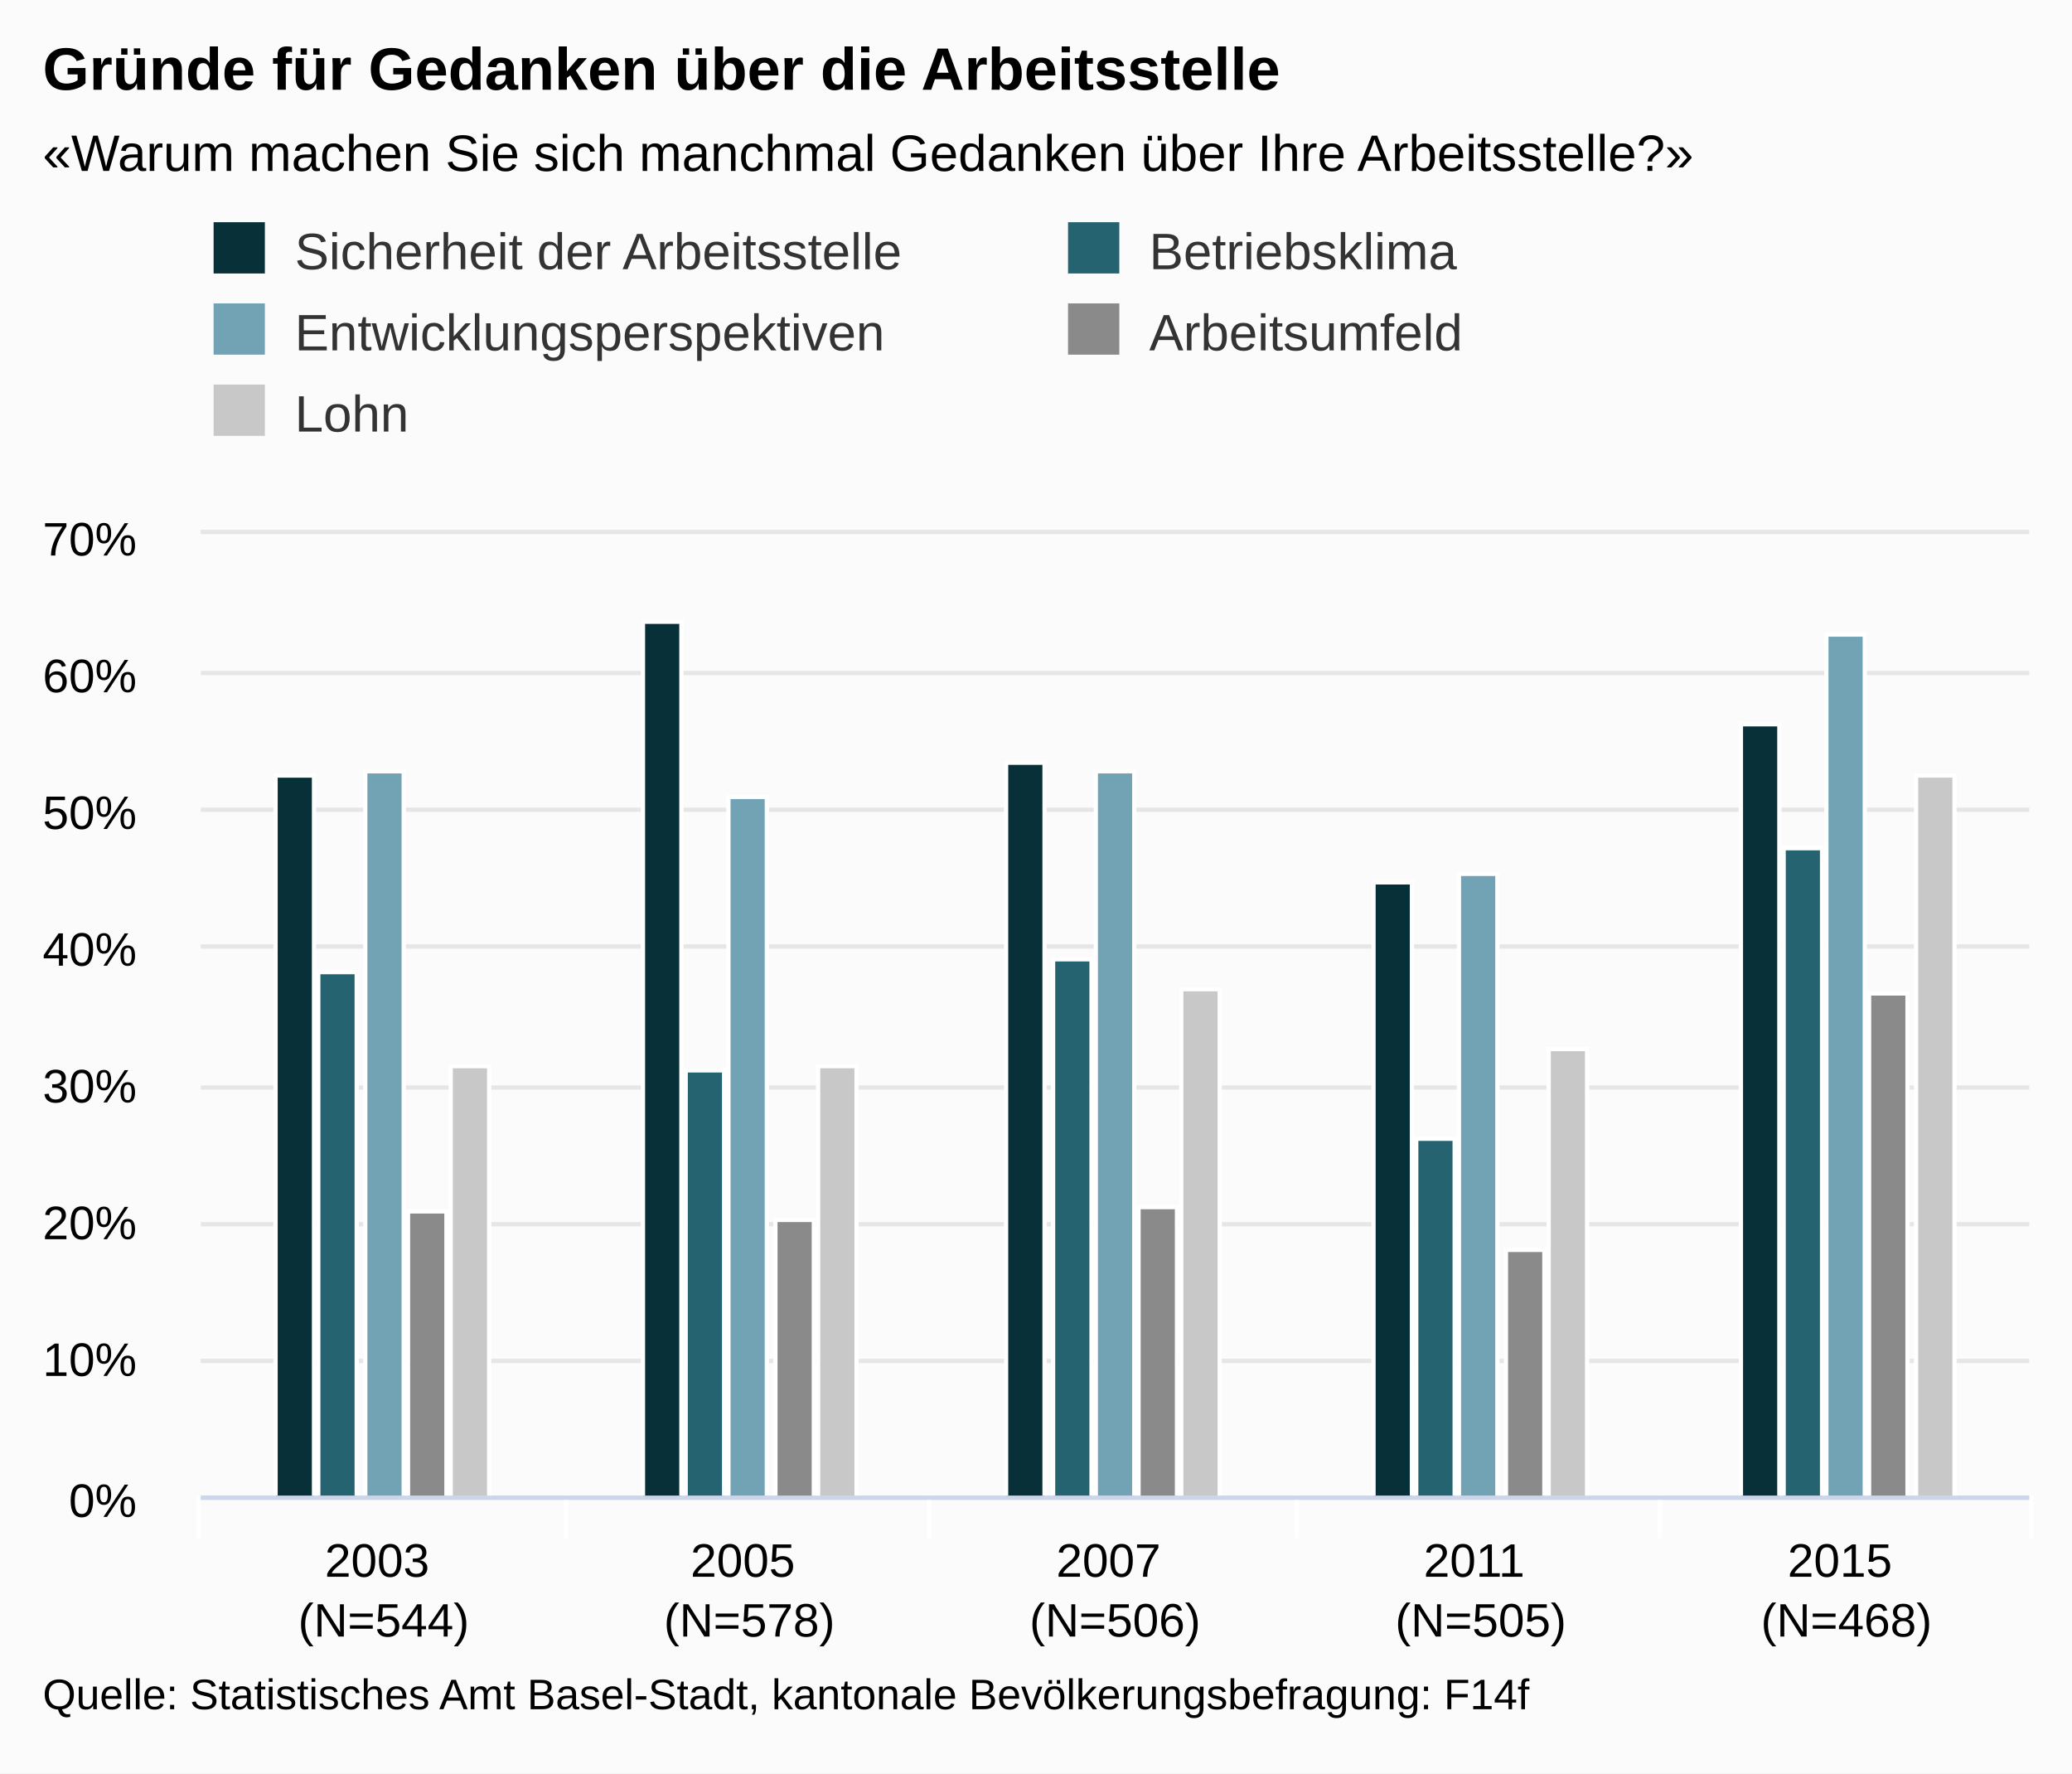
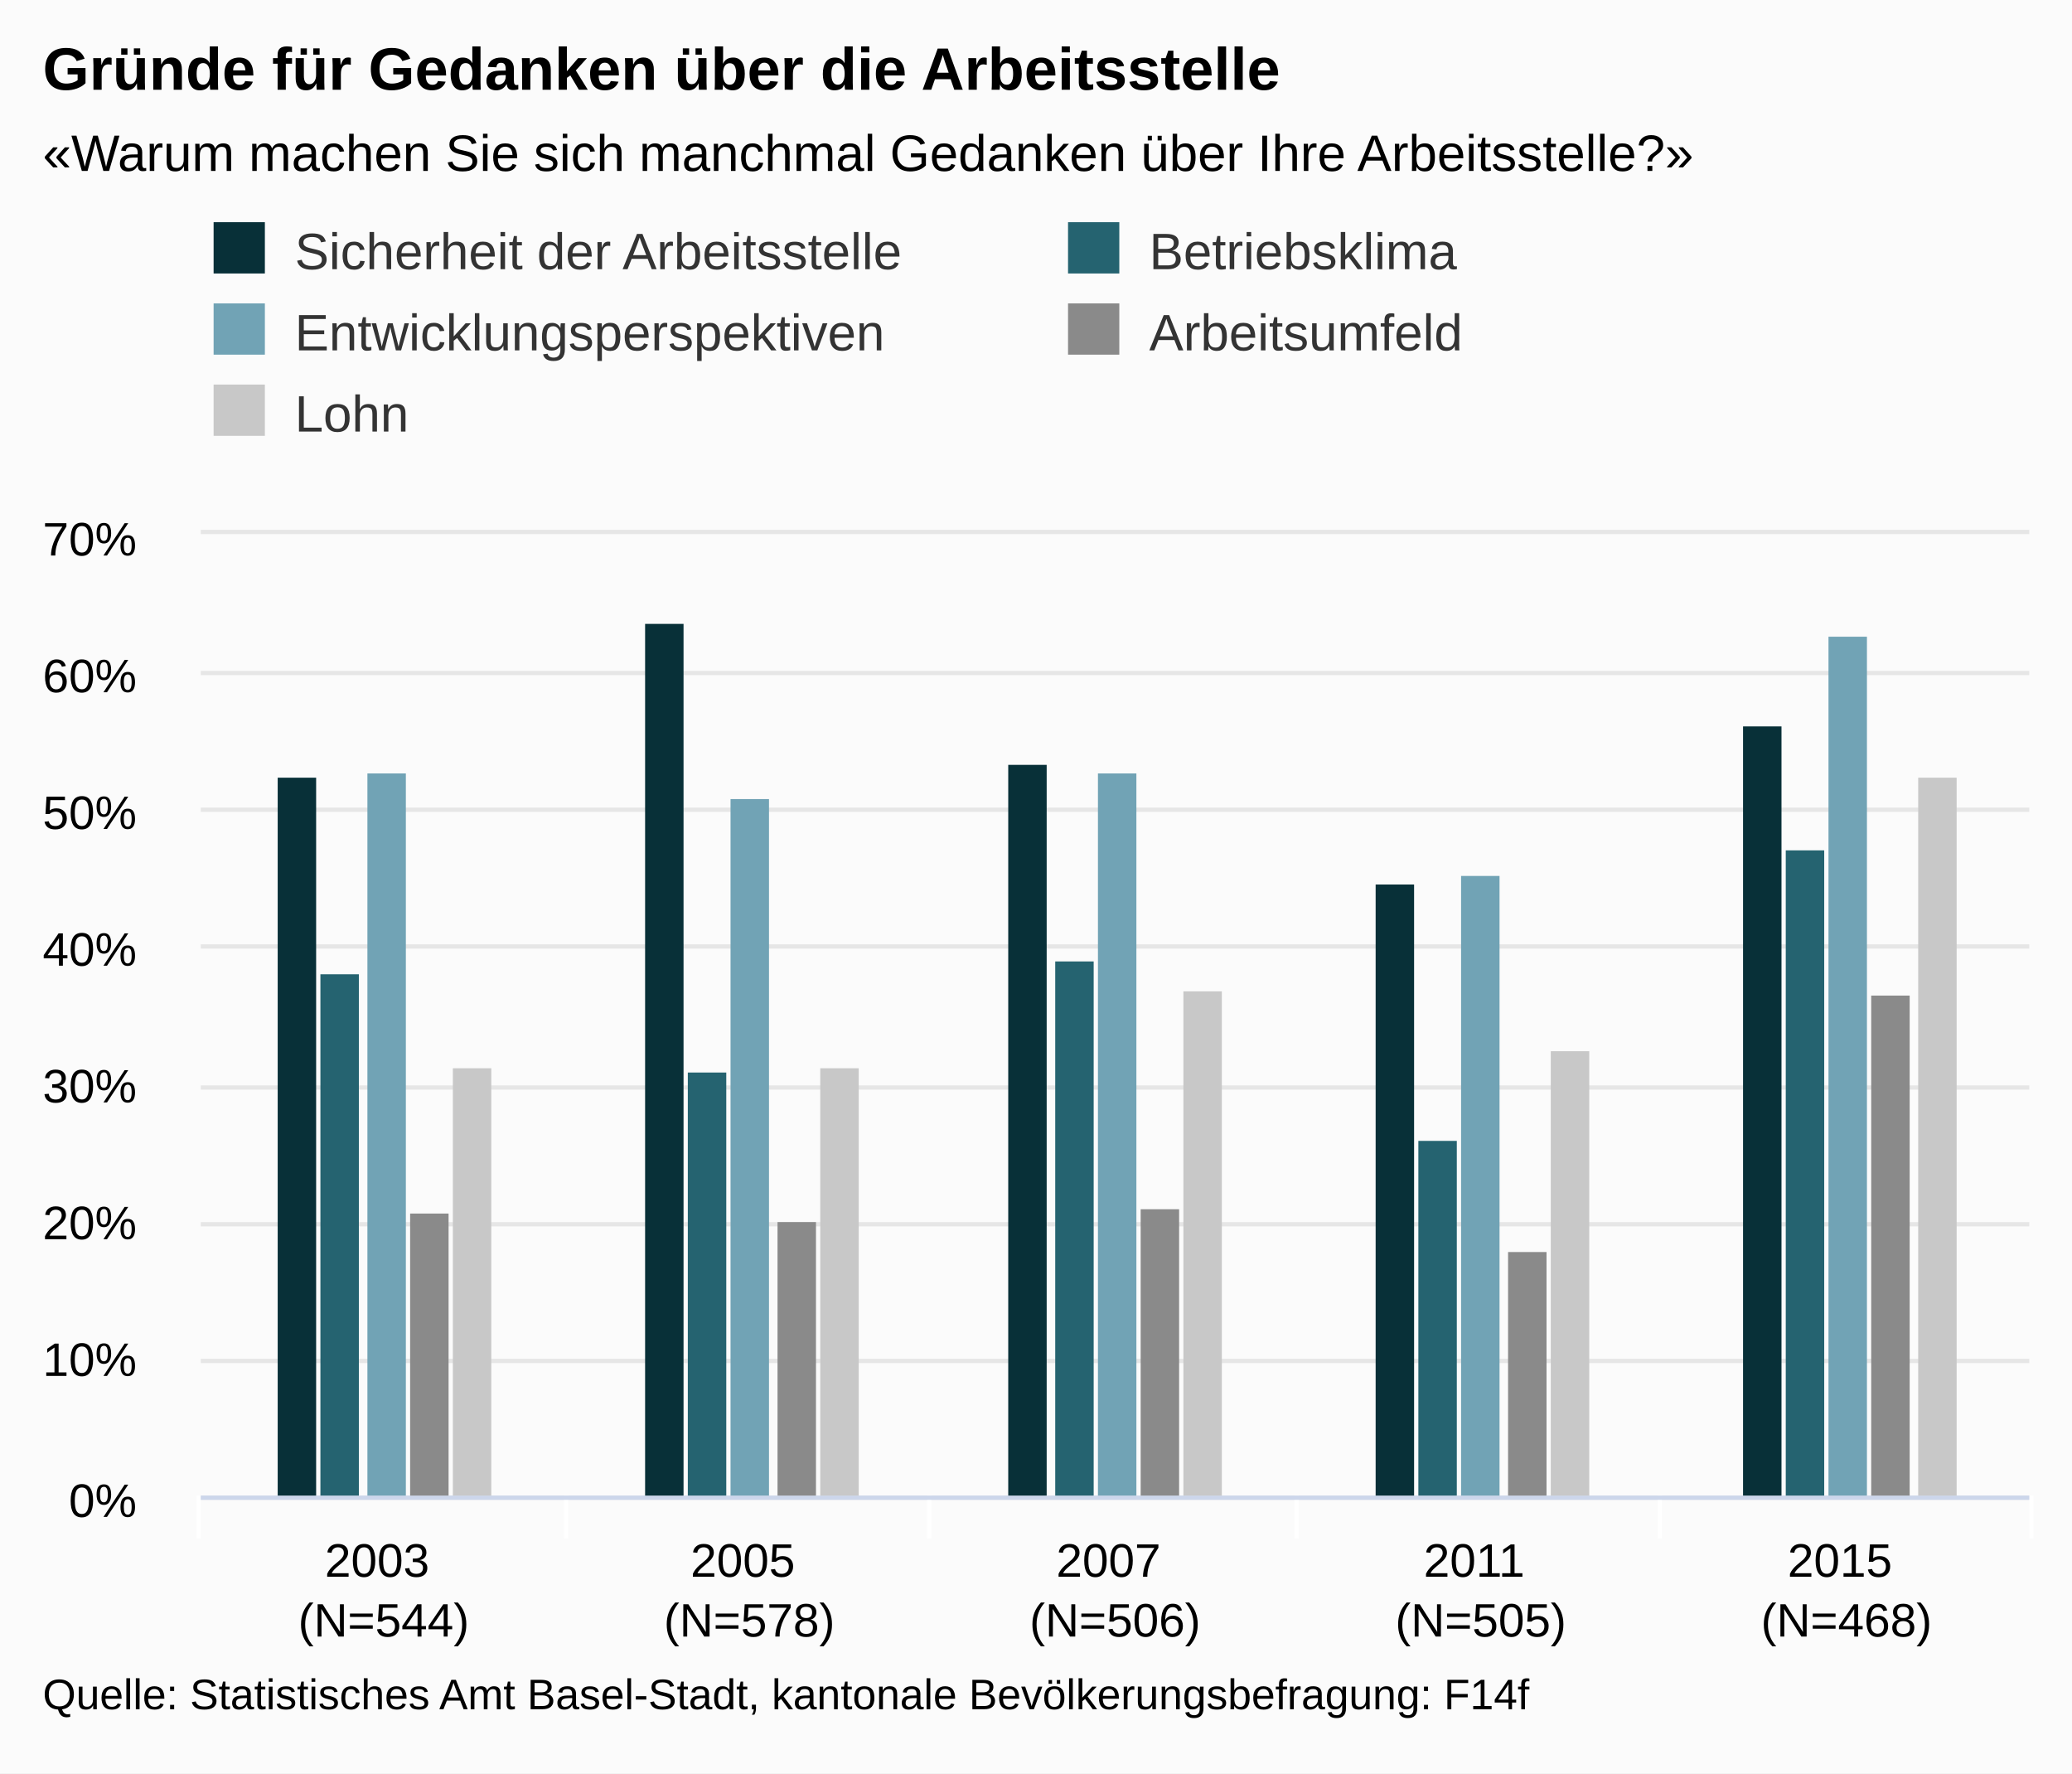
<svg xmlns="http://www.w3.org/2000/svg" class="highcharts-root" viewBox="0 0 485 415" font-family="Arial" font-size="12">
  <defs>
    <clipPath id="a">
      <path fill="none" d="M0 0h428v225H0z" />
    </clipPath>
  </defs>
  <rect fill="#fbfbfb" class="highcharts-background" width="485" height="415" rx="0" ry="0" />
  <path fill="none" class="highcharts-plot-background" d="M47 125h428v225H47z" />
  <g class="highcharts-grid highcharts-xaxis-grid">
    <path fill="none" class="highcharts-grid-line" d="M132.5 125v225m85-225v225m86-225v225m85-225v225m86-225v225m-428-225v225" />
  </g>
  <g class="highcharts-grid highcharts-yaxis-grid">
    <path fill="none" stroke="#e6e6e6" class="highcharts-grid-line" d="M47 350.5h428m-428-32h428m-428-32h428m-428-32h428m-428-33h428m-428-32h428m-428-32h428m-428-33h428" />
  </g>
  <path fill="none" class="highcharts-plot-border" d="M47 125h428v225H47z" />
  <g class="highcharts-axis highcharts-xaxis">
    <path fill="none" class="highcharts-tick" stroke="#FFF" d="M132.5 350v10m85-10v10m86-10v10m85-10v10m87-10v10m-429-10v10" />
    <path fill="none" class="highcharts-axis-line" stroke="#ccd6eb" d="M47 350.5h428" />
  </g>
  <g class="highcharts-axis highcharts-yaxis">
    <path fill="none" class="highcharts-axis-line" d="M47 125v225" />
  </g>
  <g class="highcharts-series-group">
    <g class="highcharts-series highcharts-series-0 highcharts-column-series highcharts-color-undefined highcharts-tracker" transform="translate(47 125)" clip-path="url(#a)">
-       <path fill="#083038" class="highcharts-point" stroke="#fff" d="M17.5 56.5h9v169h-9zm86-36h9v205h-9zm85 33h9v172h-9zm86 28h9v144h-9zm86-37h9v181h-9z" />
+       <path fill="#083038" class="highcharts-point" d="M18 57h9v169h-9zm86-36h9v205h-9zm85 33h9v172h-9zm86 28h9v144h-9zm86-37h9v181h-9z" />
    </g>
    <g class="highcharts-series highcharts-series-1 highcharts-column-series highcharts-color-undefined highcharts-tracker" transform="translate(47 125)" clip-path="url(#a)">
-       <path fill="#256370" class="highcharts-point" stroke="#fff" d="M27.5 102.5h9v123h-9zm86 23h9v100h-9zm86-26h9v126h-9zm85 42h9v84h-9zm86-68h9v152h-9z" />
+       <path fill="#256370" class="highcharts-point" d="M28 103h9v123h-9zm86 23h9v100h-9zm86-26h9v126h-9zm85 42h9v84h-9zm86-68h9v152h-9z" />
    </g>
    <g class="highcharts-series highcharts-series-2 highcharts-column-series highcharts-color-undefined highcharts-tracker" transform="translate(47 125)" clip-path="url(#a)">
-       <path fill="#71A3B5" class="highcharts-point" stroke="#fff" d="M38.5 55.5h9v170h-9zm85 6h9v164h-9zm86-6h9v170h-9zm85 24h9v146h-9zm86-56h9v202h-9z" />
+       <path fill="#71A3B5" class="highcharts-point" d="M39 56h9v170h-9zm85 6h9v164h-9zm86-6h9v170h-9zm85 24h9v146h-9zm86-56h9v202h-9z" />
    </g>
    <g class="highcharts-series highcharts-series-3 highcharts-column-series highcharts-color-undefined highcharts-tracker" transform="translate(47 125)" clip-path="url(#a)">
-       <path fill="#8A8A8A" class="highcharts-point" stroke="#fff" d="M48.5 158.5h9v67h-9zm86 2h9v65h-9zm85-3h9v68h-9zm86 10h9v58h-9zm85-60h9v118h-9z" />
+       <path fill="#8A8A8A" class="highcharts-point" d="M49 159h9v67h-9zm86 2h9v65h-9zm85-3h9v68h-9zm86 10h9v58h-9zm85-60h9v118h-9z" />
    </g>
    <g class="highcharts-series highcharts-series-4 highcharts-column-series highcharts-color-undefined highcharts-tracker" transform="translate(47 125)" clip-path="url(#a)">
-       <path fill="#C8C8C8" class="highcharts-point" stroke="#fff" d="M58.5 124.5h9v101h-9zm86 0h9v101h-9zm85-18h9v119h-9zm86 14h9v105h-9zm86-64h9v169h-9z" />
+       <path fill="#C8C8C8" class="highcharts-point" d="M59 125h9v101h-9zm86 0h9v101h-9zm85-18h9v119h-9zm86 14h9v105h-9zm86-64h9v169h-9z" />
    </g>
  </g>
  <text x="10" class="highcharts-title" y="21" color="#000" font-size="14" font-weight="700">
    <tspan>Gründe für Gedanken über die Arbeitsstelle</tspan>
  </text>
  <text x="10" class="highcharts-subtitle" y="40" color="#000">
    <tspan>«Warum machen Sie sich manchmal Gedanken über Ihre Arbeitsstelle?»</tspan>
  </text>
  <g class="highcharts-legend" transform="translate(40 45)">
    <rect fill="none" class="highcharts-legend-box" rx="0" ry="0" width="396" height="68" />
    <g class="highcharts-legend-item highcharts-column-series highcharts-color-undefined highcharts-series-0">
      <text x="21" y="15" color="#333" font-weight="400" cursor="pointer" fill="#333" transform="translate(8 3)">
        <tspan>Sicherheit der Arbeitsstelle</tspan>
      </text>
      <path fill="#083038" class="highcharts-point" d="M10 7h12v12H10z" />
    </g>
    <g class="highcharts-legend-item highcharts-column-series highcharts-color-undefined highcharts-series-1">
      <text x="21" y="15" color="#333" font-weight="400" cursor="pointer" fill="#333" transform="translate(208 3)">
                Betriebsklima
            </text>
      <path fill="#256370" class="highcharts-point" d="M210 7h12v12h-12z" />
    </g>
    <g class="highcharts-legend-item highcharts-column-series highcharts-color-undefined highcharts-series-2">
      <text x="21" y="15" color="#333" font-weight="400" cursor="pointer" fill="#333" transform="translate(8 22)">
                Entwicklungsperspektiven
            </text>
      <path fill="#71A3B5" class="highcharts-point" d="M10 26h12v12H10z" />
    </g>
    <g class="highcharts-legend-item highcharts-column-series highcharts-color-undefined highcharts-series-3">
      <text x="21" y="15" color="#333" font-weight="400" cursor="pointer" fill="#333" transform="translate(208 22)">
                Arbeitsumfeld
            </text>
      <path fill="#8A8A8A" class="highcharts-point" d="M210 26h12v12h-12z" />
    </g>
    <g class="highcharts-legend-item highcharts-column-series highcharts-color-undefined highcharts-series-4">
      <text x="21" y="15" color="#333" font-weight="400" cursor="pointer" fill="#333" transform="translate(8 41)">
                Lohn
            </text>
      <path fill="#C8C8C8" class="highcharts-point" d="M10 45h12v12H10z" />
    </g>
  </g>
  <g class="highcharts-axis-labels highcharts-xaxis-labels" text-anchor="middle" color="#000" cursor="default" font-size="11">
    <text x="89.8" y="369">
      <tspan>2003</tspan>
      <tspan x="89.8" dy="14">(N=544)</tspan>
    </text>
    <text x="175.4" y="369">
      <tspan>2005</tspan>
      <tspan x="175.4" dy="14">(N=578)</tspan>
    </text>
    <text x="261" y="369">
      <tspan>2007</tspan>
      <tspan x="261" dy="14">(N=506)</tspan>
    </text>
    <text x="346.6" y="369">
      <tspan>2011</tspan>
      <tspan x="346.6" dy="14">(N=505)</tspan>
    </text>
    <text x="432.2" y="369">
      <tspan>2015</tspan>
      <tspan x="432.2" dy="14">(N=468)</tspan>
    </text>
  </g>
  <g class="highcharts-axis-labels highcharts-yaxis-labels" text-anchor="end" color="#000" cursor="default" font-size="11">
    <text x="32" y="355">
      <tspan>0%</tspan>
    </text>
    <text x="32" y="322">
      <tspan>10%</tspan>
    </text>
    <text x="32" y="290">
      <tspan>20%</tspan>
    </text>
    <text x="32" y="258">
      <tspan>30%</tspan>
    </text>
    <text x="32" y="226">
      <tspan>40%</tspan>
    </text>
    <text x="32" y="194">
      <tspan>50%</tspan>
    </text>
    <text x="32" y="162">
      <tspan>60%</tspan>
    </text>
    <text x="32" y="130">
      <tspan>70%</tspan>
    </text>
  </g>
  <text x="10" class="highcharts-credits" y="400" cursor="default" color="#000" font-size="10">
    <tspan>Quelle: Statistisches Amt Basel-Stadt, kantonale Bevölkerungsbefragung: F14f</tspan>
  </text>
</svg>
